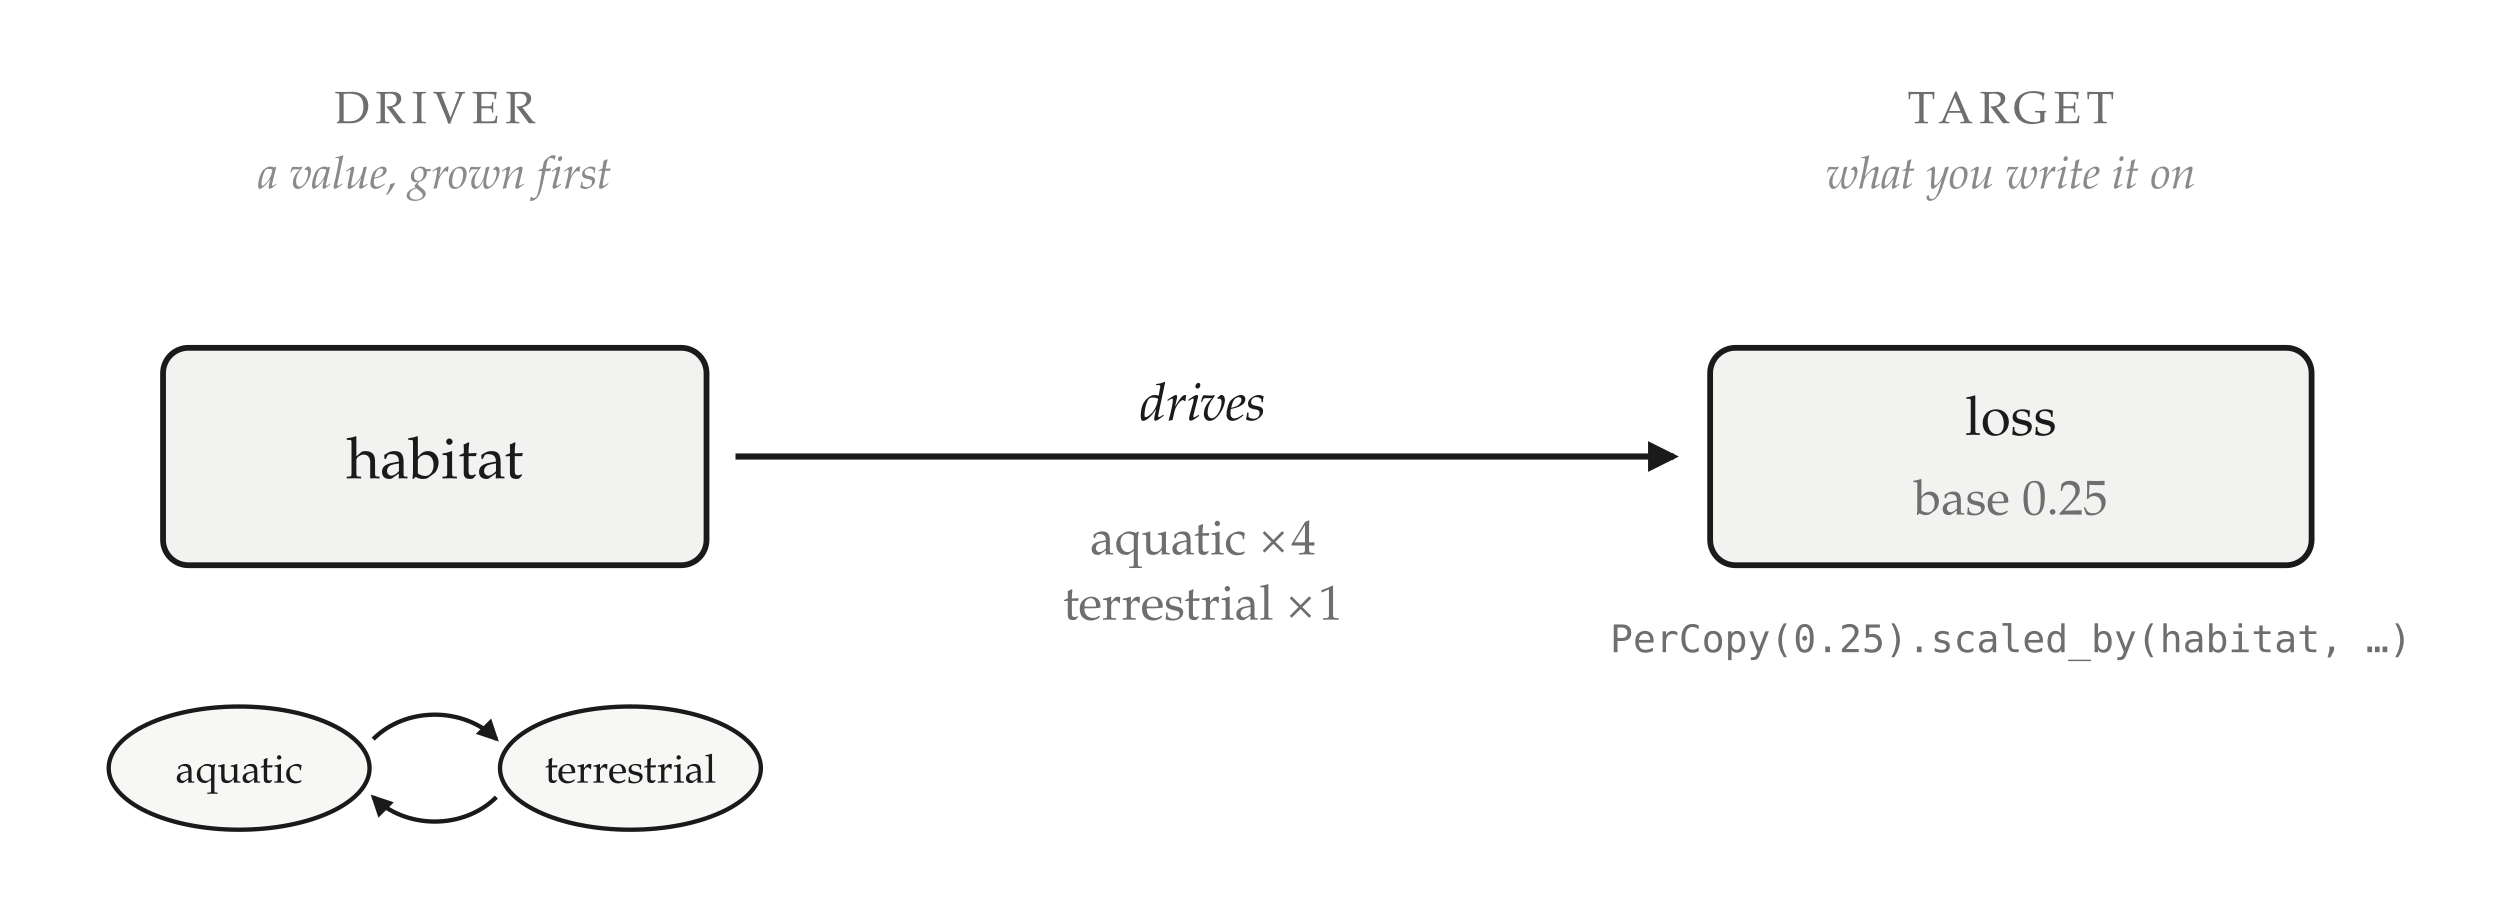
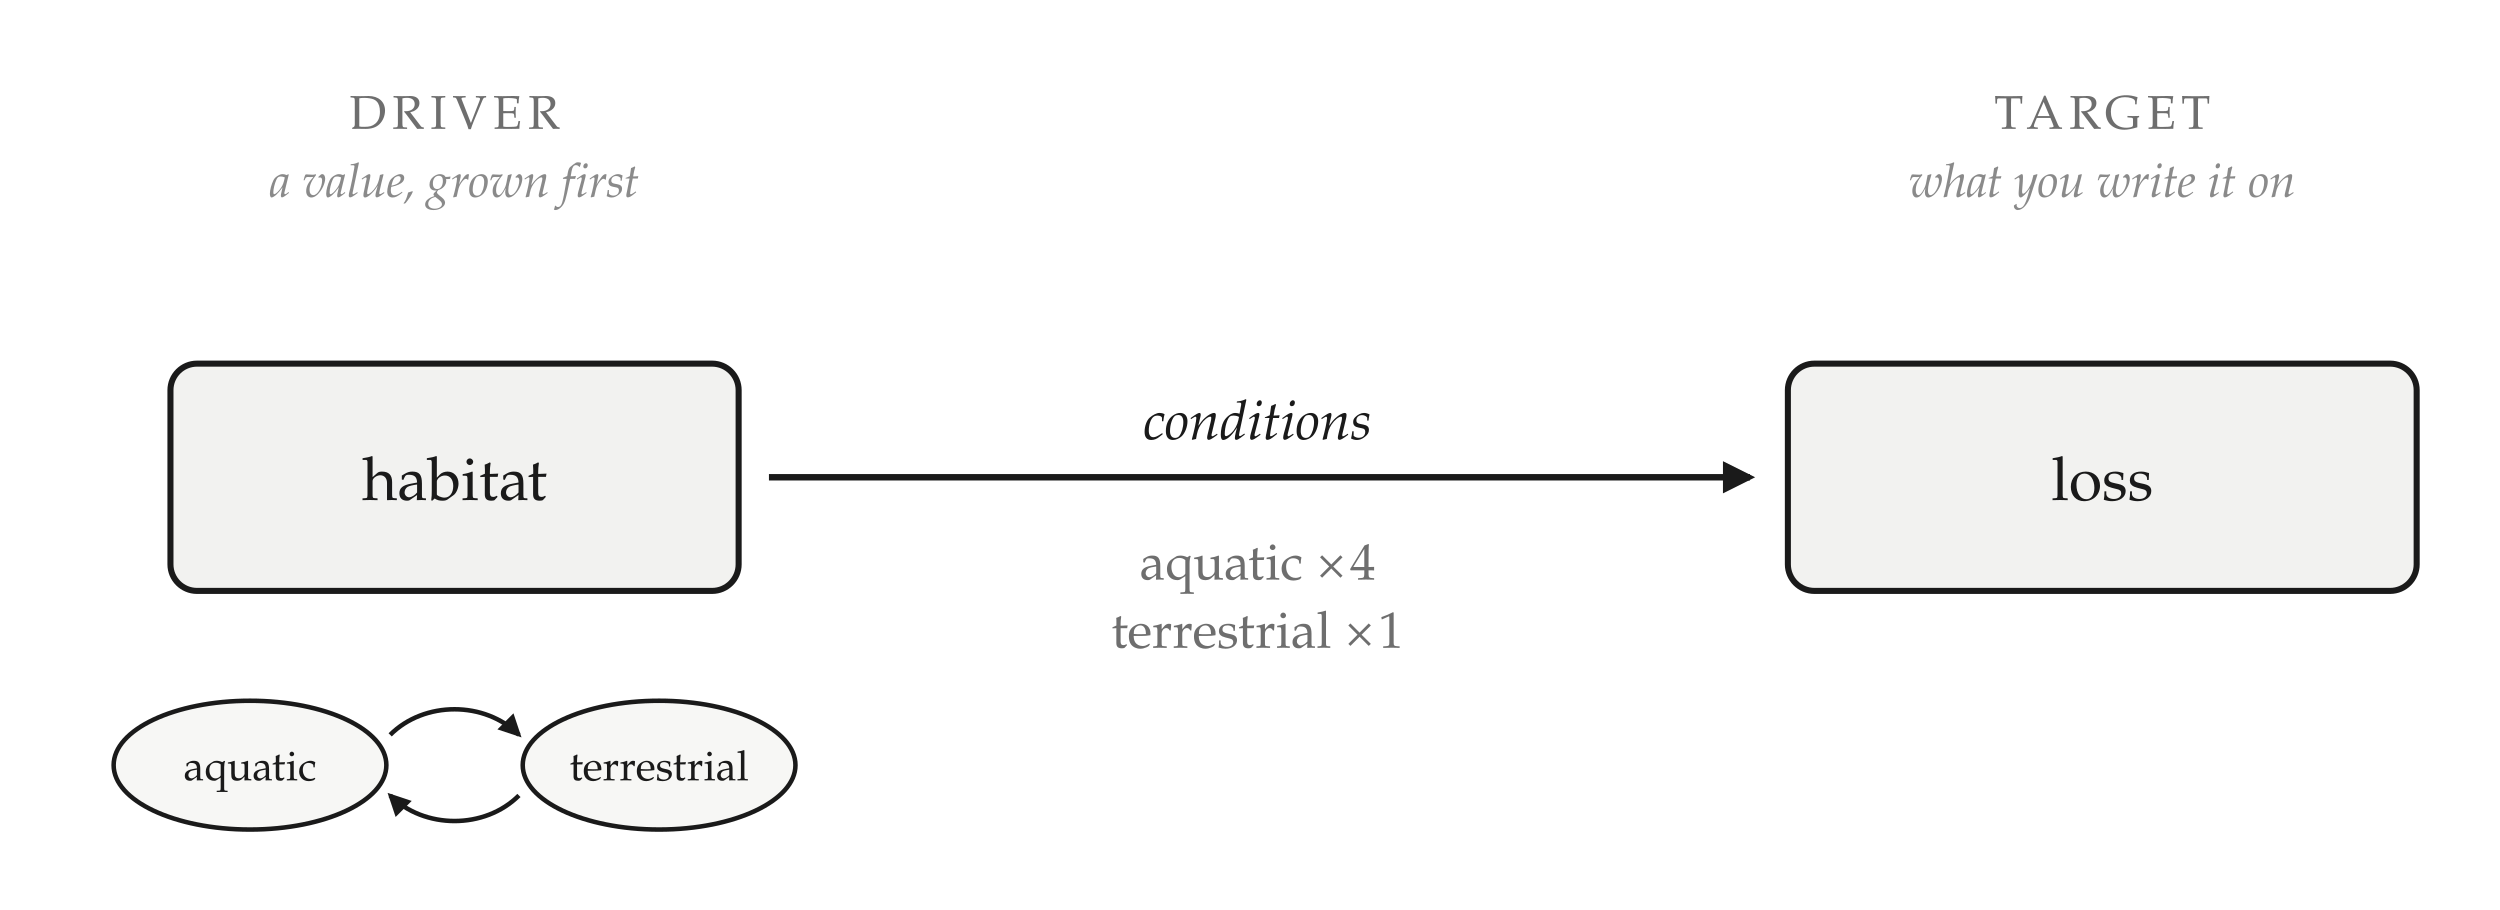
- <svg xmlns="http://www.w3.org/2000/svg" viewBox="0 0 690 250" role="img" font-family="Iowan Old Style, Palatino, Georgia, serif">
+ <svg xmlns="http://www.w3.org/2000/svg" viewBox="0 0 660 240" role="img" font-family="Iowan Old Style, Palatino, Georgia, serif">
  <style>
  @media (prefers-color-scheme: dark) {
    .node{fill:#191d20;stroke:#e7ebe9}
    .lbl{fill:#e7ebe9}
    .dim{fill:#9aa3a0}
    .edge{stroke:#e7ebe9}
    .head{fill:#e7ebe9}
  }
</style>
  <defs>
    <marker id="cb" markerWidth="5" markerHeight="5" refX="4.2" refY="2.5" orient="auto">
      <path class="head" d="M0,0 L5,2.5 L0,5 z" fill="#1a1a1a" />
    </marker>
  </defs>
  <g class="dim" fill="#6e6e6e" font-size="12.5" letter-spacing="1.6" text-anchor="middle">
    <text x="120" y="34">DRIVER</text>
    <text x="555" y="34">TARGET</text>
  </g>
  <g class="dim" fill="#8a8a8a" font-size="12.5" font-style="italic" text-anchor="middle">
    <text x="120" y="52">a value, grown first</text>
    <text x="555" y="52">what you write it on</text>
  </g>
  <g class="node" fill="#f2f2f0" stroke="#1a1a1a" stroke-width="1.6">
    <rect x="45" y="96" width="150" height="60" rx="7" />
  </g>
  <g class="lbl" fill="#1a1a1a" font-size="16" text-anchor="middle">
    <text x="120" y="132">habitat</text>
  </g>
  <g class="node" fill="#f7f7f5" stroke="#1a1a1a" stroke-width="1.2">
-     <ellipse cx="66" cy="212" rx="36" ry="17" />
-     <ellipse cx="174" cy="212" rx="36" ry="17" />
+     <ellipse cx="66" cy="202" rx="36" ry="17" />
+     <ellipse cx="174" cy="202" rx="36" ry="17" />
  </g>
  <g class="lbl" fill="#1a1a1a" font-size="11" text-anchor="middle">
-     <text x="66" y="216">aquatic</text>
-     <text x="174" y="216">terrestrial</text>
+     <text x="66" y="206">aquatic</text>
+     <text x="174" y="206">terrestrial</text>
  </g>
  <g class="edge" fill="none" stroke="#1a1a1a" stroke-width="1.2">
-     <path d="M 103,204 C 112,195 128,195 137,204" marker-end="url(#cb)" />
-     <path d="M 137,220 C 128,229 112,229 103,220" marker-end="url(#cb)" />
+     <path d="M 103,194 C 112,185 128,185 137,194" marker-end="url(#cb)" />
+     <path d="M 137,210 C 128,219 112,219 103,210" marker-end="url(#cb)" />
  </g>
  <g class="edge" fill="none" stroke="#1a1a1a" stroke-width="1.7">
    <line x1="203" y1="126" x2="462" y2="126" marker-end="url(#cb)" />
  </g>
  <g class="lbl" fill="#1a1a1a" font-size="14.5" text-anchor="middle">
-     <text x="332" y="116" font-style="italic">drives</text>
+     <text x="332" y="116" font-style="italic">conditions</text>
  </g>
  <g class="dim" fill="#6e6e6e" font-size="13.5" text-anchor="middle">
    <text x="332" y="153">aquatic × 4</text>
    <text x="332" y="171">terrestrial × 1</text>
  </g>
  <g class="node" fill="#f2f2f0" stroke="#1a1a1a" stroke-width="1.6">
    <rect x="472" y="96" width="166" height="60" rx="7" />
  </g>
-   <g class="lbl" fill="#1a1a1a" text-anchor="middle">
-     <text x="555" y="120" font-size="15">loss</text>
-     <text x="555" y="142" font-size="13.5" fill="#6e6e6e">base 0.25</text>
-   </g>
-   <g class="dim" fill="#6e6e6e" font-size="10.5" text-anchor="middle" font-family="SFMono-Regular, Menlo, Consolas, monospace">
-     <text x="555" y="180">PerCopy(0.25).scaled_by(habitat, …)</text>
+   <g class="lbl" fill="#1a1a1a" font-size="16" text-anchor="middle">
+     <text x="555" y="132">loss</text>
  </g>
</svg>
